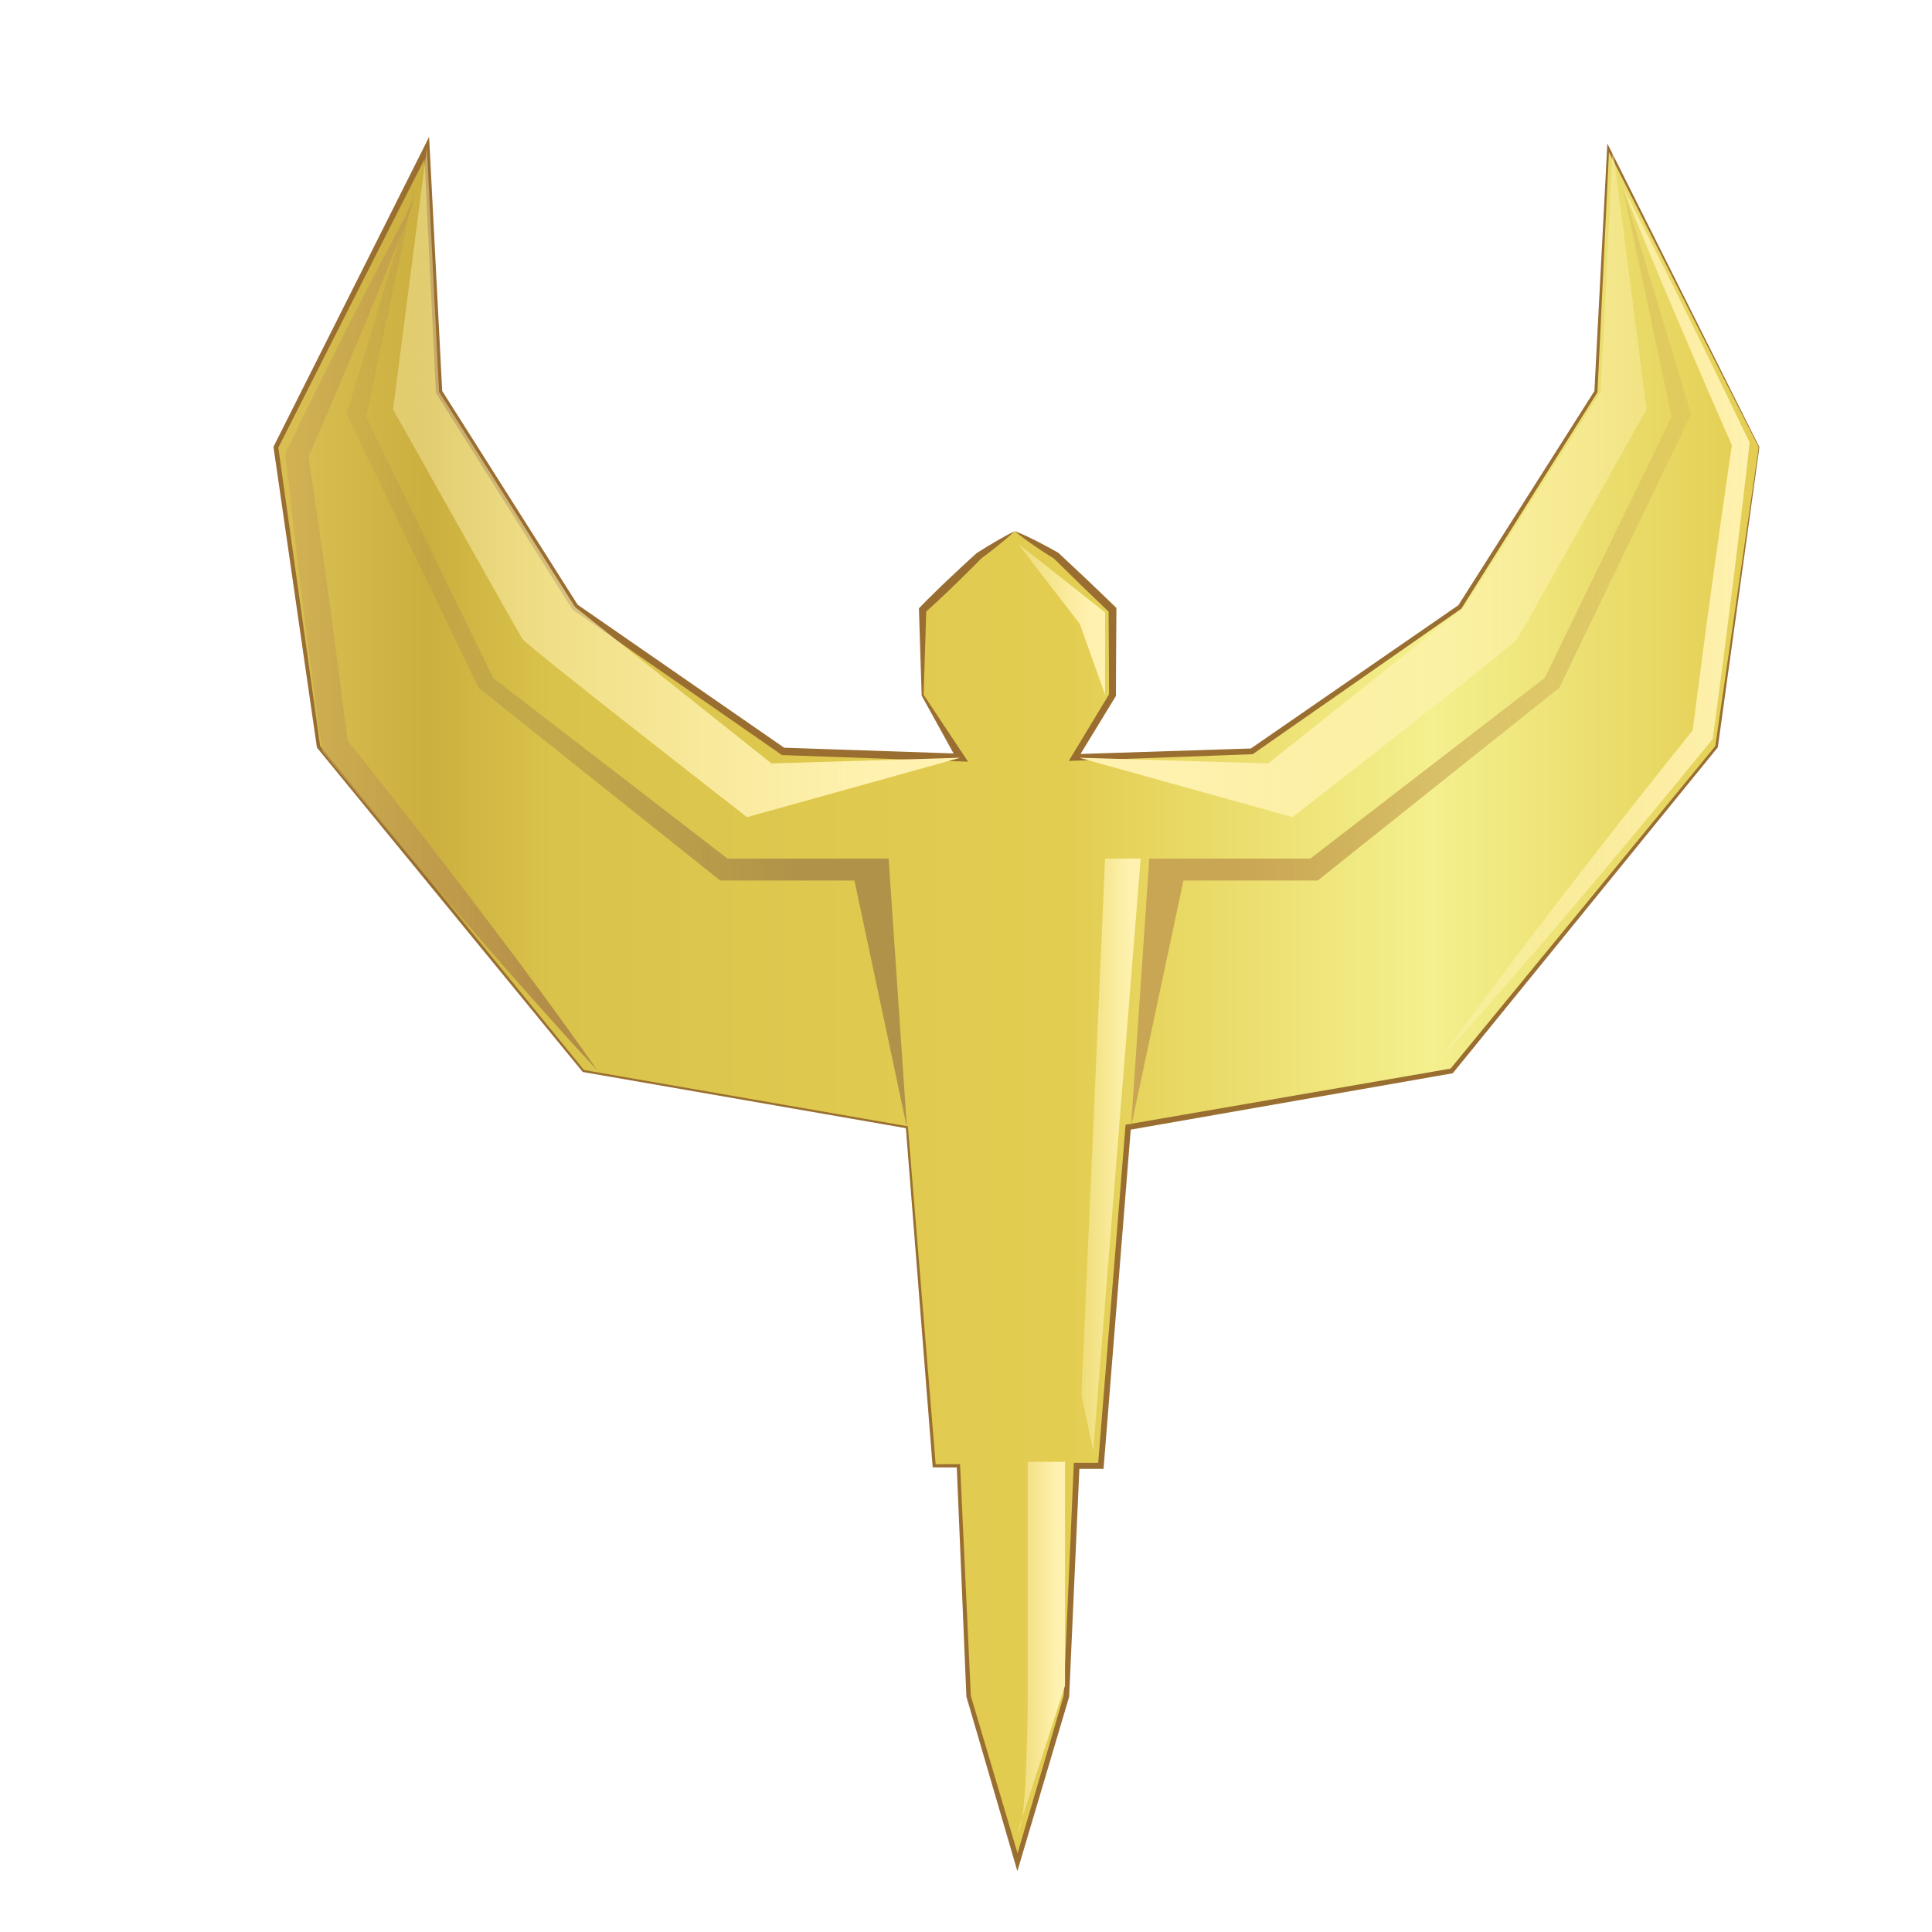
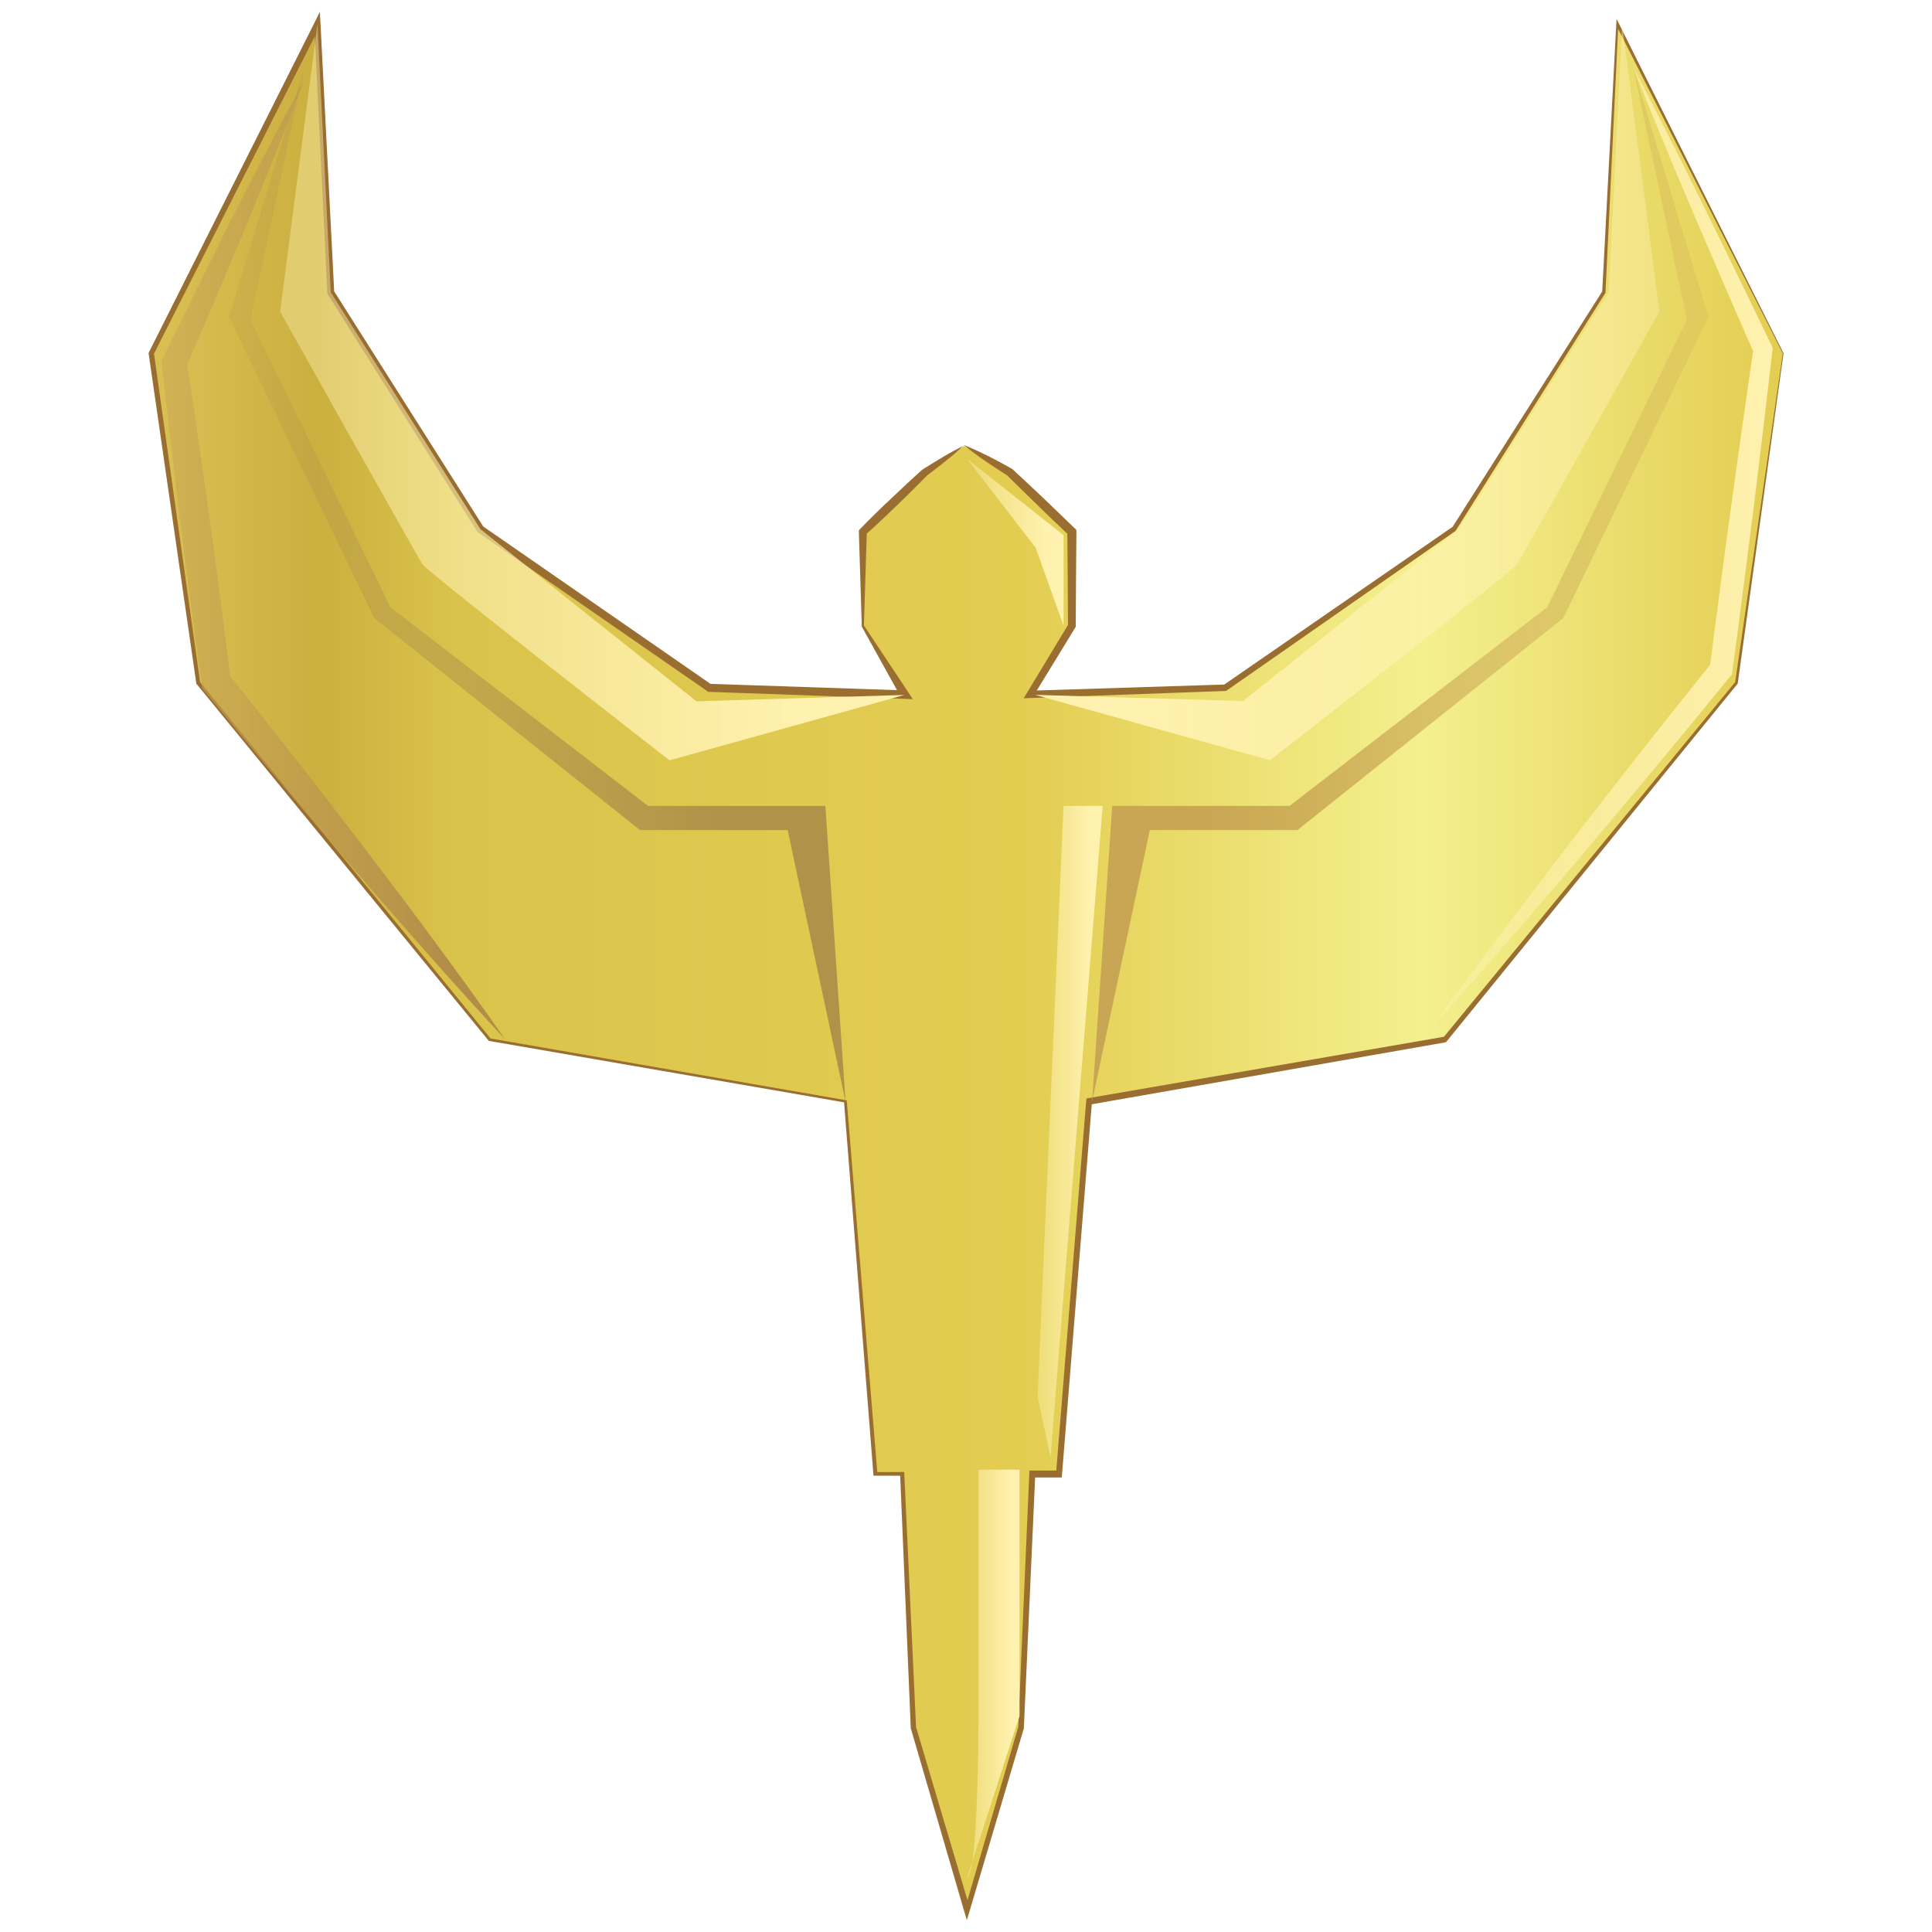
<svg xmlns="http://www.w3.org/2000/svg" xml:space="preserve" style="enable-background:new 0 0 2000 2000" viewBox="0 0 2000 2000">
-   <linearGradient id="a" x1="285.65" x2="1820.97" y1="1040.508" y2="1040.508" gradientUnits="userSpaceOnUse">
+   <linearGradient id="a" x1="156.603" x2="1845.889" y1="-398.819" y2="-398.819" gradientTransform="translate(0 1400)" gradientUnits="userSpaceOnUse">
    <stop offset=".011" style="stop-color:#d9bf52" />
    <stop offset=".101" style="stop-color:#cbaf3f" />
    <stop offset=".187" style="stop-color:#dac34b" />
    <stop offset=".533" style="stop-color:#e3cd51" />
    <stop offset=".779" style="stop-color:#f4f08e" />
    <stop offset="1" style="stop-color:#e3cd51" />
  </linearGradient>
-   <path d="m1821 462.9-44.1 310.2-274.2 335.6-334.9 58.2-28.2 350.6h-25.1l-10.6 238.5-50.6 171.8-50.6-171.8-10.6-238.5h-25l-28.3-350.6-334.9-58.2-274.1-335.6-44.1-310.2 156.2-309.7 12.6 252.4 140.9 222.9L810.9 778l183.3 6.3-39.1-64.4v-88.4l58.1-55.8 37.2-25.6 43 25.6 58.2 55.8v88.4l-39.2 64.4 183.3-6.3 215.5-149.5 140.9-222.9 12.7-252.4z" style="fill:url(#a)" />
-   <path d="m1821.3 462.9-43 310.5-.1.4-.3.3-273.4 336.2-.6.7-.9.2-334.8 58.6 2.5-2.7-28.1 350.6-.2 2.9h-28l3.1-3-10.7 238.5v.4l-.1.3-51 171.7-2.5 8.5-2.5-8.5-50.2-171.9-.1-.3v-.3l-10-238.5 1.7 1.6-25.1-.1h-1.5l-.1-1.5-27.7-350.5.9 1-334.9-58.2-.4-.1-.3-.3-274.6-335.1-.3-.4-.1-.5-44.8-310.1-.1-.7.3-.7 155.7-310 5.1-10.2.6 11.5 13 252.4-.5-1.6 141.1 222.7-1-1.1L813 774.9l-2-.9 183.3 6.2-3.6 6.2-36.5-66.1-.1-.3v-.3l-2.8-88.4v-1.5l1.2-1.3c4.6-4.9 9.4-9.6 14.2-14.3 4.8-4.7 9.6-9.4 14.5-14l14.7-13.8c4.9-4.6 9.9-9.1 14.9-13.6l.3-.3.2-.1 9.6-6c3.2-2 6.4-3.9 9.7-5.8 3.3-1.9 6.6-3.8 9.9-5.6 3.3-1.8 6.7-3.6 10.1-5.2 3.9 1.5 7.7 3.3 11.6 5 3.8 1.8 7.5 3.6 11.3 5.5 7.4 3.8 14.8 7.8 22 11.9l.3.2.3.3c9.8 9.1 19.6 18.3 29.4 27.6 9.7 9.2 19.4 18.6 29 27.9l1.2 1.2v1.7l-.3 44.2-.2 44.2v1l-.5.8-39.3 64.4-2.9-5 183.3-5.9-1.6.5 215.8-149-.6.7 141.4-222.6-.3.8 13.2-252.4.2-4.3 1.9 3.8 155.5 310.6zm-.7.1-156.9-309.3 2.1-.5-12.1 252.4v.4l-.2.4-140.4 223.2-.2.4-.4.3-215.1 150-.7.5h-.9l-183.3 6.7-6.1.2 3.2-5.3 39-64.5-.5 1.8-.2-44.2-.3-44.2 1.2 2.9c-9.7-9.3-19.5-18.5-29.1-27.9-9.6-9.3-19.2-18.8-28.8-28.2l.7.5c-7.1-4.4-14.1-8.9-21-13.7-3.4-2.4-6.9-4.8-10.2-7.3-3.4-2.5-6.7-5-10-7.7-2.7 2.6-5.6 5.1-8.5 7.6-2.9 2.5-5.8 4.9-8.7 7.2-2.9 2.4-5.9 4.7-8.9 7s-6 4.5-9 6.8l.5-.4c-4.7 4.8-9.4 9.6-14.2 14.3-4.8 4.7-9.5 9.5-14.4 14.1-4.8 4.7-9.7 9.3-14.6 13.9s-9.8 9.1-14.9 13.6l1.2-2.8-2.8 88.4-.1-.5 41.8 62.9 4.3 6.5-8-.3-183.3-6.5h-1.2l-1-.7-215.3-149.5-.6-.4-.4-.6-140.6-223.1-.5-.8v-.9l-12.3-252.4 5.7 1.2L287.8 464l.2-1.4 43.5 310.3-.4-.9 273.7 336-.7-.4 334.9 58.2.8.1.1.9 28.8 350.5-1.6-1.5 25.1-.1h1.6l.1 1.6 11.1 238.5-.1-.5 51 171.7h-5l50.3-171.9-.1.7 10.4-238.5.1-3h28.1l-3.1 2.9 28.4-350.6.2-2.3 2.3-.4 335-57.8-1.5.9 274.9-334.9-.3.7 45-309.8z" style="fill:#996e30" />
-   <linearGradient id="b" x1="406.835" x2="994.19" y1="499.511" y2="499.511" gradientUnits="userSpaceOnUse">
+   <path d="M1845.9 365.7 1797.4 707l-301.7 369.2-368.5 64.1-31.1 385.8h-27.5l-11.7 262.3-55.7 189-55.6-189-11.7-262.3h-27.6l-31-385.8-368.5-64.1L205.1 707l-48.5-341.3 172-340.8 13.7 277.8 155.1 245.2 237.1 164.5 201.8 6.9-43.1-70.8v-97.2l63.9-61.5 40.9-28.1 47.4 28.1 64 61.5v97.2l-43.2 70.8 201.8-6.9 237-164.5 155-245.2 14.1-277.8z" style="fill:url(#a)" />
+   <path d="m1846.3 365.7-47.4 341.7-.1.4-.4.4-300.8 369.8-.7.8-1 .3-368.3 64.5 2.8-3-31 385.8-.3 3.1h-30.8l3.4-3.3-11.8 262.5v.4l-.1.4-56.1 188.9-2.8 9.3-2.8-9.3-55.2-189.1-.1-.4v-.4l-11-262.5 1.8 1.7-27.7-.1h-1.7l-.1-1.7-30.4-385.6 1 1-368.2-63.7-.4-.1-.4-.4-302-368.8-.4-.4-.1-.5-49.3-341.2-.1-.8.4-.8 171.3-341 5.6-11.3.7 12.6L346 302.6l-.5-1.7 155.3 245-1-1.2 237.1 164.2-2.2-1 201.7 6.8-3.9 6.8-40.3-72.7-.1-.4v-.4l-3-97.3V549l1.3-1.4c5.1-5.4 10.4-10.6 15.6-15.7 5.2-5.1 10.6-10.4 16-15.3 5.4-5.1 10.8-10.1 16.1-15.2 5.4-5.1 10.9-10 16.4-15l.4-.4.3-.1c3.5-2.2 7.1-4.5 10.6-6.6 3.5-2.2 7.1-4.3 10.6-6.4 3.5-2.1 7.2-4.2 10.9-6.2s7.3-3.9 11.1-5.8c4.3 1.7 8.5 3.7 12.7 5.5 4.2 2 8.3 3.9 12.5 6 8.1 4.2 16.3 8.5 24.3 13.1l.4.3.4.4c10.8 10 21.5 20.2 32.4 30.4 10.6 10.1 21.4 20.5 31.9 30.7l1.3 1.3v1.8l-.4 48.7-.3 48.7v1l-.5.9-43.3 70.8-3.1-5.5 201.7-6.4-1.7.5 237.4-164-.7.8L1659 301.1l-.4.9 14.6-277.7.3-4.7 2.1 4.2 170.7 341.9zm-.8.1L1672.9 25.6l2.4-.5-13.3 277.6v.4l-.3.4L1507.2 549l-.3.4-.4.4-236.6 165-.8.5h-1l-201.7 7.3-6.7.3 3.5-5.8 42.9-71-.5 2-.3-48.7-.4-48.7 1.3 3.1c-10.6-10.2-21.5-20.3-32-30.7-10.6-10.2-21.1-20.7-31.7-31.1l.8.5c-7.9-4.9-15.5-9.8-23.1-15.1-3.8-2.6-7.6-5.2-11.3-8-3.8-2.8-7.3-5.5-11-8.5-3 2.9-6.2 5.6-9.3 8.4-3.1 2.8-6.4 5.4-9.6 7.9-3.1 2.6-6.4 5.1-9.8 7.7-3.3 2.5-6.6 5-9.8 7.5l.5-.4c-5.1 5.2-10.4 10.6-15.6 15.7-5.2 5.1-10.5 10.5-15.9 15.5-5.2 5.1-10.6 10.2-16 15.3-5.4 5.1-10.8 10-16.4 15l1.3-3-3 97.3-.1-.5 46 69.3 4.7 7.2-8.8-.4-201.7-7.2h-1.3l-1-.8-237-164.1-.7-.4-.4-.7-154.7-245.5-.5-.9v-1L325.3 25l6.3 1.3L159 366.9l.3-1.6 47.9 341.4-.4-1L508 1075.3l-.8-.4 368.4 64 .9.1.1 1 31.7 385.6-1.7-1.7 27.7-.1h1.7l.1 1.7 12.2 262.5-.1-.5 56.1 188.9h-5.5l55.4-189.1-.1.8 11.4-262.5.1-3.3h31l-3.4 3.1 31.2-385.8.3-2.5 2.5-.4 368.6-63.6-1.7 1 302.5-368.4-.4.8 49.3-340.7z" style="fill:#996e30" />
+   <linearGradient id="b" x1="289.999" x2="936.253" y1="-993.985" y2="-993.985" gradientTransform="translate(0 1400)" gradientUnits="userSpaceOnUse">
    <stop offset="0" style="stop-color:#fff2b0;stop-opacity:.4" />
    <stop offset=".846" style="stop-color:#fff2b0" />
  </linearGradient>
-   <path d="m441.9 153.2-35 270.6s128.9 230 133.9 237.6c5.1 7.6 232.5 184.5 232.5 184.5l220.9-61.5-195.6 5.9-203.2-161.8-140.9-222.9-12.6-252.4z" style="fill:url(#b)" />
-   <linearGradient id="c" x1="960.031" x2="1547.386" y1="499.511" y2="499.511" gradientTransform="matrix(-1 0 0 1 2664.578 0)" gradientUnits="userSpaceOnUse">
+   <path d="M328.6 24.9 290 322.7s141.8 253 147.3 261.4c5.6 8.4 255.8 203 255.8 203l243.2-67.7L721 726 497.4 547.9l-155-245.3-13.8-277.7z" style="fill:url(#b)" />
+   <linearGradient id="c" x1="2846.838" x2="3493.093" y1="-993.985" y2="-993.985" gradientTransform="matrix(-1 0 0 1 4564.578 1400)" gradientUnits="userSpaceOnUse">
    <stop offset="0" style="stop-color:#fff2b0;stop-opacity:.4" />
    <stop offset=".846" style="stop-color:#fff2b0" />
  </linearGradient>
-   <path d="m1669.5 153.2 35 270.6s-128.9 230-133.9 237.6c-5.1 7.6-232.5 184.5-232.5 184.5l-220.9-61.5 195.6 5.9L1516 628.5l140.9-222.9 12.6-252.4z" style="fill:url(#c)" />
-   <linearGradient id="d" x1="358.817" x2="938.808" y1="680.098" y2="680.098" gradientUnits="userSpaceOnUse">
+   <path d="m1679.2 24.9 38.6 297.7S1576 575.6 1570.5 584c-5.6 8.4-255.8 203-255.8 203l-243.2-67.7 215.2 6.4 223.6-178 155-245.3 13.9-277.5z" style="fill:url(#c)" />
+   <linearGradient id="d" x1="237.139" x2="875.261" y1="-795.268" y2="-795.268" gradientTransform="translate(0 1400)" gradientUnits="userSpaceOnUse">
    <stop offset="0" style="stop-color:#b4954b;stop-opacity:.2" />
    <stop offset=".813" style="stop-color:#b09249" />
  </linearGradient>
-   <path d="m429.8 193.3-50.8 238 131.5 270.5 242.6 187h166.8l18.9 278.1-54.3-255.4h-139L495.3 711.9 358.8 428.8z" style="fill:url(#d)" />
-   <linearGradient id="e" x1="906.467" x2="1486.458" y1="680.098" y2="680.098" gradientTransform="matrix(-1 0 0 1 2657.214 0)" gradientUnits="userSpaceOnUse">
+   <path d="m315.2 69.1-55.9 261.8L404 628.5l266.9 205.8h183.5l20.9 306-59.9-281H662.5L387.3 639.7 237.1 328.2z" style="fill:url(#d)" />
+   <linearGradient id="e" x1="2788.713" x2="3426.704" y1="-795.268" y2="-795.268" gradientTransform="matrix(-1 0 0 1 4557.214 1400)" gradientUnits="userSpaceOnUse">
    <stop offset="0" style="stop-color:#c9a654;stop-opacity:.2" />
    <stop offset=".813" style="stop-color:#c9a654" />
  </linearGradient>
-   <path d="m1679.7 193.3 50.8 238-131.4 270.5-242.6 187h-166.8l-18.9 278.1 54.3-255.4h139l250.2-199.6 136.4-283.1z" style="fill:url(#e)" />
-   <linearGradient id="f" x1="1053.427" x2="1144.006" y1="640.785" y2="640.785" gradientUnits="userSpaceOnUse">
+   <path d="m1690.5 69.1 55.8 261.8-144.5 297.6-266.9 205.8h-183.5l-20.9 306 59.8-281h152.8l275.3-219.6 150.1-311.5z" style="fill:url(#e)" />
+   <linearGradient id="f" x1="1001.312" x2="1100.998" y1="-838.553" y2="-838.553" gradientTransform="translate(0 1400)" gradientUnits="userSpaceOnUse">
    <stop offset="0" style="stop-color:#fff2b0;stop-opacity:.4" />
    <stop offset=".846" style="stop-color:#fff2b0" />
  </linearGradient>
-   <path d="m1053.4 562.4 64.4 83.5 26.2 73.3V634z" style="fill:url(#f)" />
-   <linearGradient id="g" x1="1053.31" x2="1102.493" y1="1705.134" y2="1705.134" gradientUnits="userSpaceOnUse">
+   <path d="m1001.3 475.2 70.8 91.8 28.9 80.7V554z" style="fill:url(#f)" />
+   <linearGradient id="g" x1="1001.18" x2="1055.352" y1="332.562" y2="332.562" gradientTransform="translate(0 1400)" gradientUnits="userSpaceOnUse">
    <stop offset="0" style="stop-color:#fff2b0;stop-opacity:.4" />
    <stop offset=".846" style="stop-color:#fff2b0" />
  </linearGradient>
-   <path d="M1053.3 1897.1c10.3-4.1 10.6-142.1 10.6-142.1v-241.8h38.6V1745l-49.2 152.1z" style="fill:url(#g)" />
-   <linearGradient id="h" x1="1119.496" x2="1180.811" y1="1195.183" y2="1195.183" gradientUnits="userSpaceOnUse">
+   <path d="M1001.2 1943.7c11.3-4.5 11.7-156.3 11.7-156.3v-266h42.5v255l-54.2 167.3z" style="fill:url(#g)" />
+   <linearGradient id="h" x1="1074.109" x2="1141.528" y1="-228.566" y2="-228.566" gradientTransform="translate(0 1400)" gradientUnits="userSpaceOnUse">
    <stop offset="0" style="stop-color:#fff2b0;stop-opacity:.4" />
    <stop offset=".846" style="stop-color:#fff2b0" />
  </linearGradient>
-   <path d="m1119.5 1444.3 24.5-555.5h36.8l-49.1 612.8z" style="fill:url(#h)" />
-   <linearGradient id="i" x1="1813.501" x2="1482.461" y1="644.827" y2="644.827" gradientUnits="userSpaceOnUse">
+   <path d="m1074.1 1445.6 26.9-611.3h40.5l-54 674.2z" style="fill:url(#h)" />
+   <linearGradient id="i" x1="1837.659" x2="1473.425" y1="-833.962" y2="-833.962" gradientTransform="translate(0 1400)" gradientUnits="userSpaceOnUse">
    <stop offset="0" style="stop-color:#fff2b0" />
    <stop offset="1" style="stop-color:#fff2b0;stop-opacity:.4" />
  </linearGradient>
-   <path d="M1679.7 193.3c5.7 10.8 11.3 21.7 16.9 32.6l16.6 32.7c11.1 21.8 22 43.7 32.8 65.6l16.2 32.9 16.1 32.9c10.7 22 21.3 44 31.9 66l1 2.2-.3 2.7-2.1 18.8-2.2 18.8-4.4 37.7c-3 25.1-6 50.2-9.2 75.3-3.1 25.1-6.4 50.1-9.6 75.2-3.2 25.1-6.6 50.1-10 75.2l-.4 3.1-1.9 2.3-34.2 41.8-34.4 41.6c-23 27.7-46.1 55.3-69.4 82.8-23.3 27.5-46.7 54.8-70.4 82-11.8 13.6-23.7 27.2-35.7 40.6-11.9 13.5-23.9 27-36.1 40.3 10.5-14.7 21.1-29.2 31.9-43.7 10.7-14.5 21.5-29 32.3-43.4 21.7-28.8 43.5-57.5 65.5-86s44.2-56.9 66.4-85.2l33.5-42.4 33.7-42.2-2.3 5.4c3.3-25.1 6.4-50.1 9.8-75.2 3.3-25.1 6.6-50.1 10.1-75.1 3.4-25 7-50.1 10.5-75.1l5.4-37.5 2.7-18.8 2.8-18.7.7 4.9c-9.9-22.4-19.6-44.8-29.3-67.2l-14.5-33.7-14.4-33.7c-9.6-22.5-19.1-45-28.4-67.6l-14-33.9c-4.4-11.3-9.1-22.6-13.6-34z" style="fill:url(#i)" />
-   <linearGradient id="j" x1="292.689" x2="629.149" y1="656.614" y2="656.614" gradientUnits="userSpaceOnUse">
+   <path d="M1690.5 69.1c6.3 11.9 12.5 23.9 18.6 35.8l18.2 35.9c12.2 24 24.3 48.1 36.1 72.1l17.8 36.2 17.7 36.2c11.8 24.3 23.5 48.4 35.2 72.7l1 2.4-.4 3-2.4 20.7-2.4 20.7-4.9 41.4c-3.3 27.7-6.6 55.2-10.1 82.9-3.4 27.7-7.1 55.1-10.6 82.8-3.5 27.7-7.2 55.1-11 82.8l-.4 3.4-2.1 2.5-37.6 46-37.9 45.8c-25.3 30.4-50.8 60.9-76.3 91.2-25.6 30.3-51.4 60.3-77.5 90.2-13 15-26.1 29.9-39.2 44.7-13.1 14.8-26.2 29.6-39.7 44.3 11.5-16.1 23.2-32.1 35.2-48.1 11.8-16 23.6-31.9 35.5-47.7 23.9-31.7 47.9-63.2 72-94.6 24.1-31.3 48.7-62.6 73.1-93.8l36.9-46.7 37.1-46.4-2.5 5.9c3.7-27.7 7.1-55.1 10.8-82.8 3.7-27.7 7.2-55.1 11.1-82.6 3.8-27.5 7.7-55.1 11.5-82.6l5.9-41.3 3-20.7 3-20.6.8 5.4c-10.9-24.7-21.5-49.3-32.3-74l-16-37.1-15.9-37.1c-10.6-24.8-21-49.4-31.2-74.4l-15.3-37.3c-4.7-12.3-9.9-24.7-14.8-37.2z" style="fill:url(#i)" />
+   <linearGradient id="j" x1="164.353" x2="534.549" y1="-820.977" y2="-820.977" gradientTransform="translate(0 1400)" gradientUnits="userSpaceOnUse">
    <stop offset="0" style="stop-color:#c9a654;stop-opacity:.5" />
    <stop offset=".813" style="stop-color:#b38c48" />
  </linearGradient>
-   <path d="M429.6 205.1c-2.1 5.7-4.3 11.5-6.5 17.2l-6.6 17.1c-4.5 11.4-9 22.8-13.5 34.1-9.1 22.7-18.3 45.3-27.7 67.9l-7 16.9-7.1 16.9c-4.7 11.3-9.5 22.5-14.3 33.8-9.5 22.5-19.3 44.9-29 67.3l1-6.5c3.7 25 7.5 50 11.1 75 3.7 25 7.1 50 10.6 75.1 1.8 12.5 3.4 25 5.1 37.6l5 37.6 4.8 37.6 2.4 18.8 2.3 18.8-2.9-6.8c11.2 14.1 22.5 28.1 33.6 42.3 11.1 14.2 22.3 28.3 33.4 42.5 11.1 14.2 22.2 28.4 33.1 42.7l16.5 21.4 16.4 21.5c21.8 28.7 43.5 57.4 64.9 86.5 21.4 29 42.6 58.2 63.3 87.8-24.6-26.4-48.7-53.2-72.6-80.2-23.9-27-47.5-54.2-71-81.5L457.3 926l-17.5-20.6c-11.7-13.7-23.2-27.5-34.8-41.3-11.6-13.8-23.1-27.7-34.6-41.5s-22.9-27.8-34.4-41.7l-2.4-2.9-.5-3.9-2.6-18.8-2.5-18.8-5-37.6-4.9-37.6c-1.6-12.5-3.3-25.1-4.8-37.6-3.1-25.1-6.2-50.2-9.1-75.3-3-25.1-5.8-50.2-8.6-75.3l-.4-3.6 1.4-2.8c10.7-22 21.4-43.9 32.3-65.8 5.4-11 10.9-21.9 16.3-32.8l8.2-16.4 8.3-16.4c11-21.8 22.2-43.5 33.5-65.2 5.7-10.8 11.4-21.7 17.1-32.5l8.7-16.2c2.7-5.6 5.6-10.9 8.6-16.3z" style="fill:url(#j)" />
+   <path d="M315.1 82.1c-2.4 6.3-4.7 12.6-7.2 18.9l-7.2 18.8c-5 12.6-9.8 25.1-14.8 37.5-10 24.9-20.2 49.8-30.4 74.8l-7.7 18.6-7.9 18.6c-5.1 12.5-10.5 24.8-15.7 37.3-10.5 24.8-21.2 49.4-31.9 74.1l1-7.2c4.1 27.5 8.3 55 12.2 82.5 4.1 27.5 7.9 55 11.7 82.6 2 13.8 3.8 27.5 5.6 41.3l5.5 41.3 5.2 41.3 2.6 20.7 2.5 20.7-3.1-7.5c12.3 15.5 24.8 31 37 46.6 12.2 15.6 24.5 31.1 36.7 46.8 12.2 15.6 24.4 31.2 36.5 47l18.1 23.6 18.1 23.6c24 31.6 47.9 63.1 71.4 95.2 23.6 31.9 46.8 64 69.6 96.7-27-29-53.6-58.5-79.9-88.3-26.3-29.6-52.3-59.6-78.2-89.6l-19.4-22.6-19.3-22.7c-12.9-15.1-25.6-30.3-38.3-45.4-12.7-15.2-25.4-30.4-38-45.6-12.6-15.2-25.2-30.6-37.9-45.9l-2.6-3.1-.5-4.3-2.9-20.7-2.8-20.7-5.5-41.3-5.4-41.3c-1.7-13.8-3.7-27.7-5.2-41.3-3.4-27.7-6.8-55.2-10-82.9-3.3-27.7-6.4-55.2-9.4-82.9l-.4-3.9 1.6-3c11.8-24.3 23.6-48.3 35.5-72.4 5.9-12.1 11.9-24.1 18-36.1l8.9-18.4 9.2-18.1c12.1-24 24.4-47.9 36.9-71.7 6.3-11.9 12.6-23.9 18.8-35.8l9.6-17.8c2.8-6.3 5.9-12.1 9.4-18z" style="fill:url(#j)" />
</svg>
